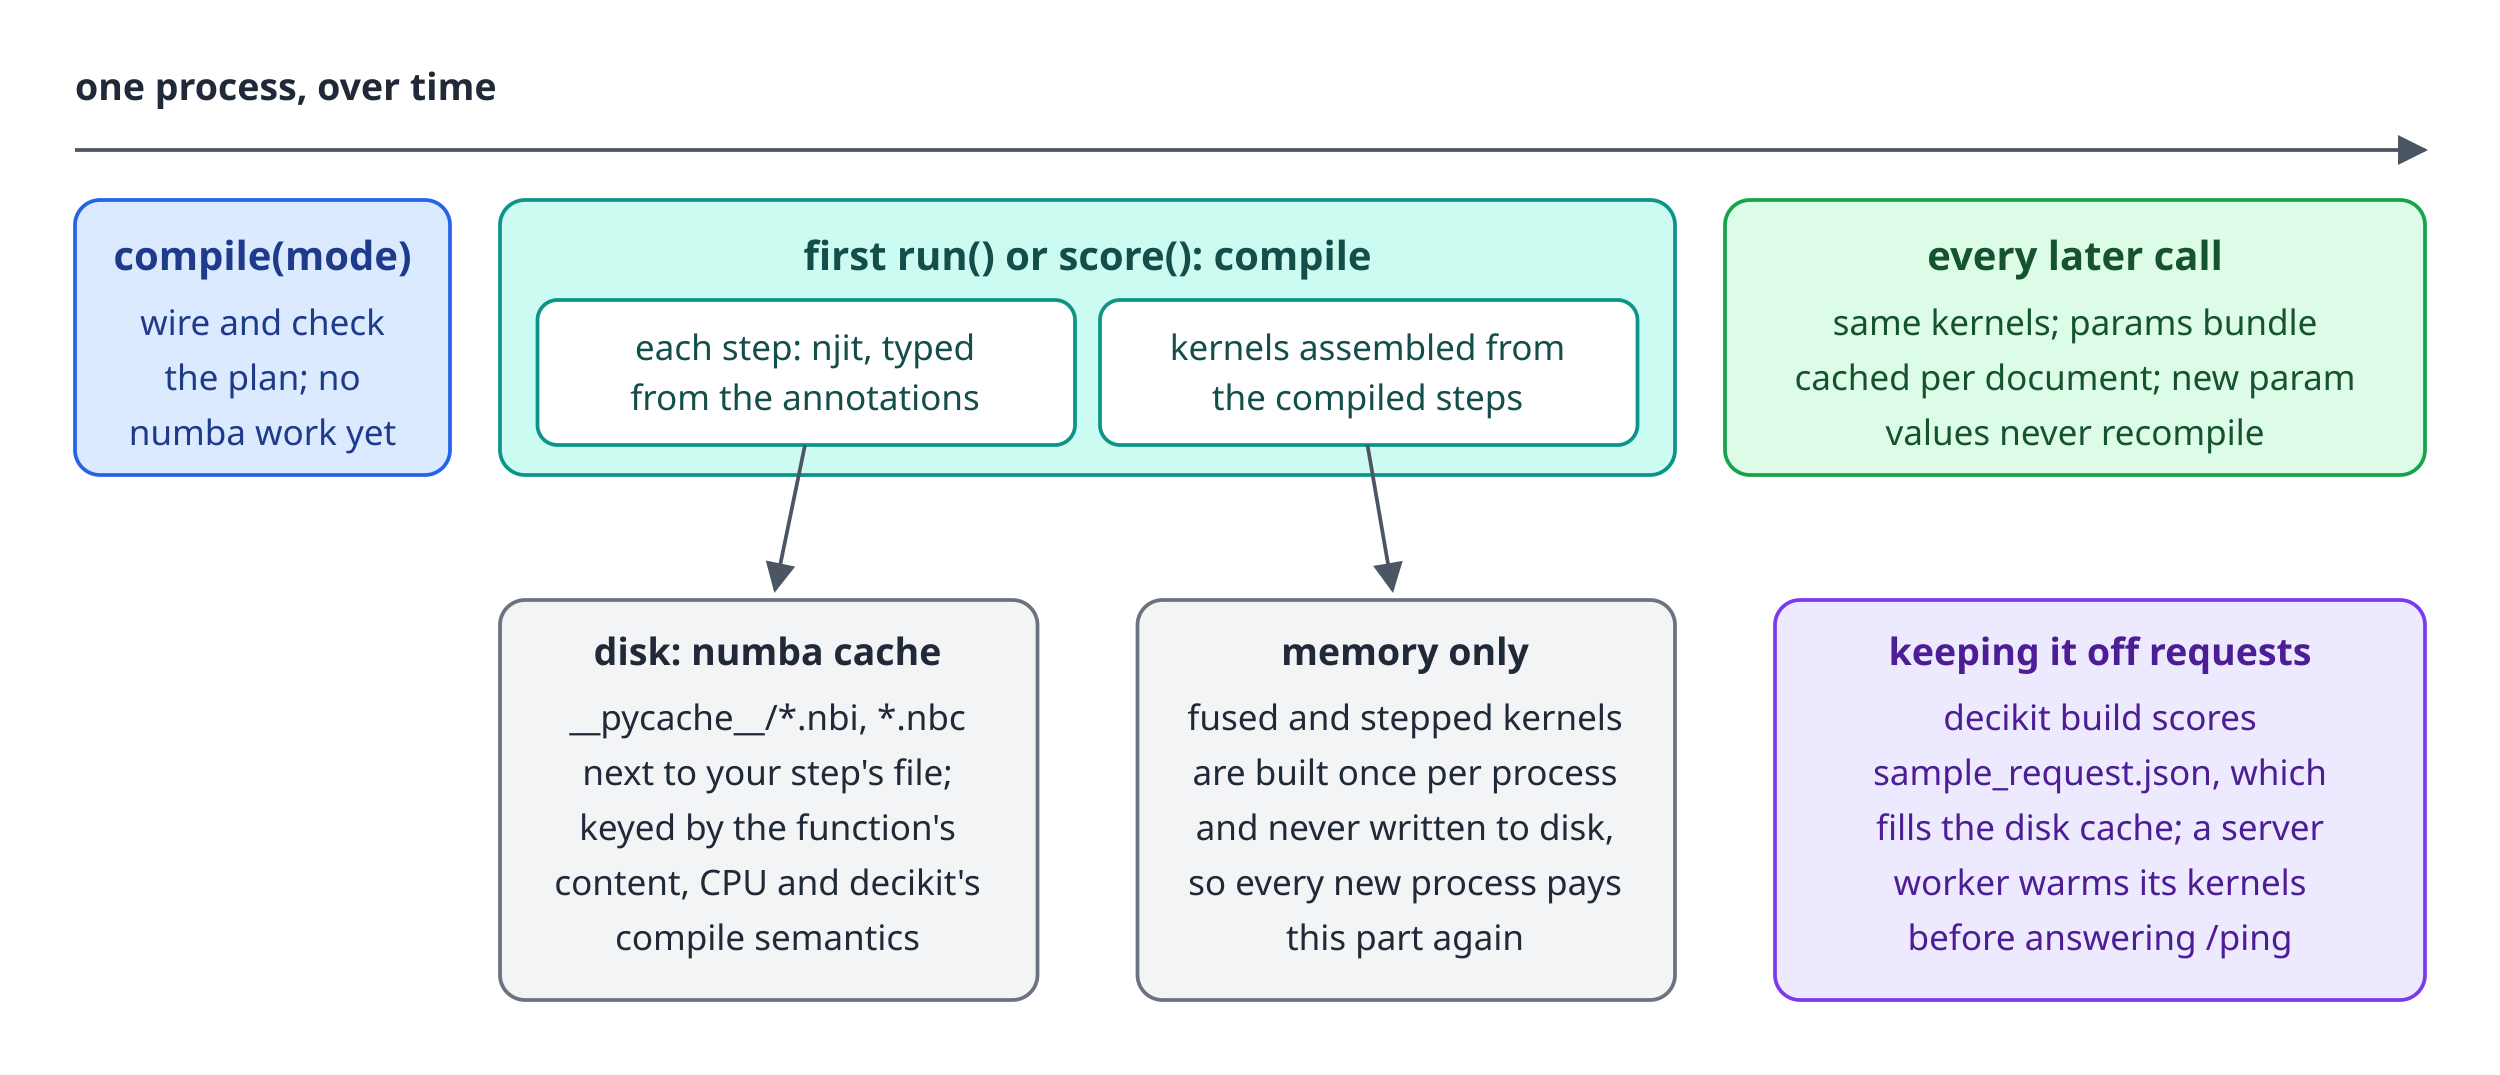
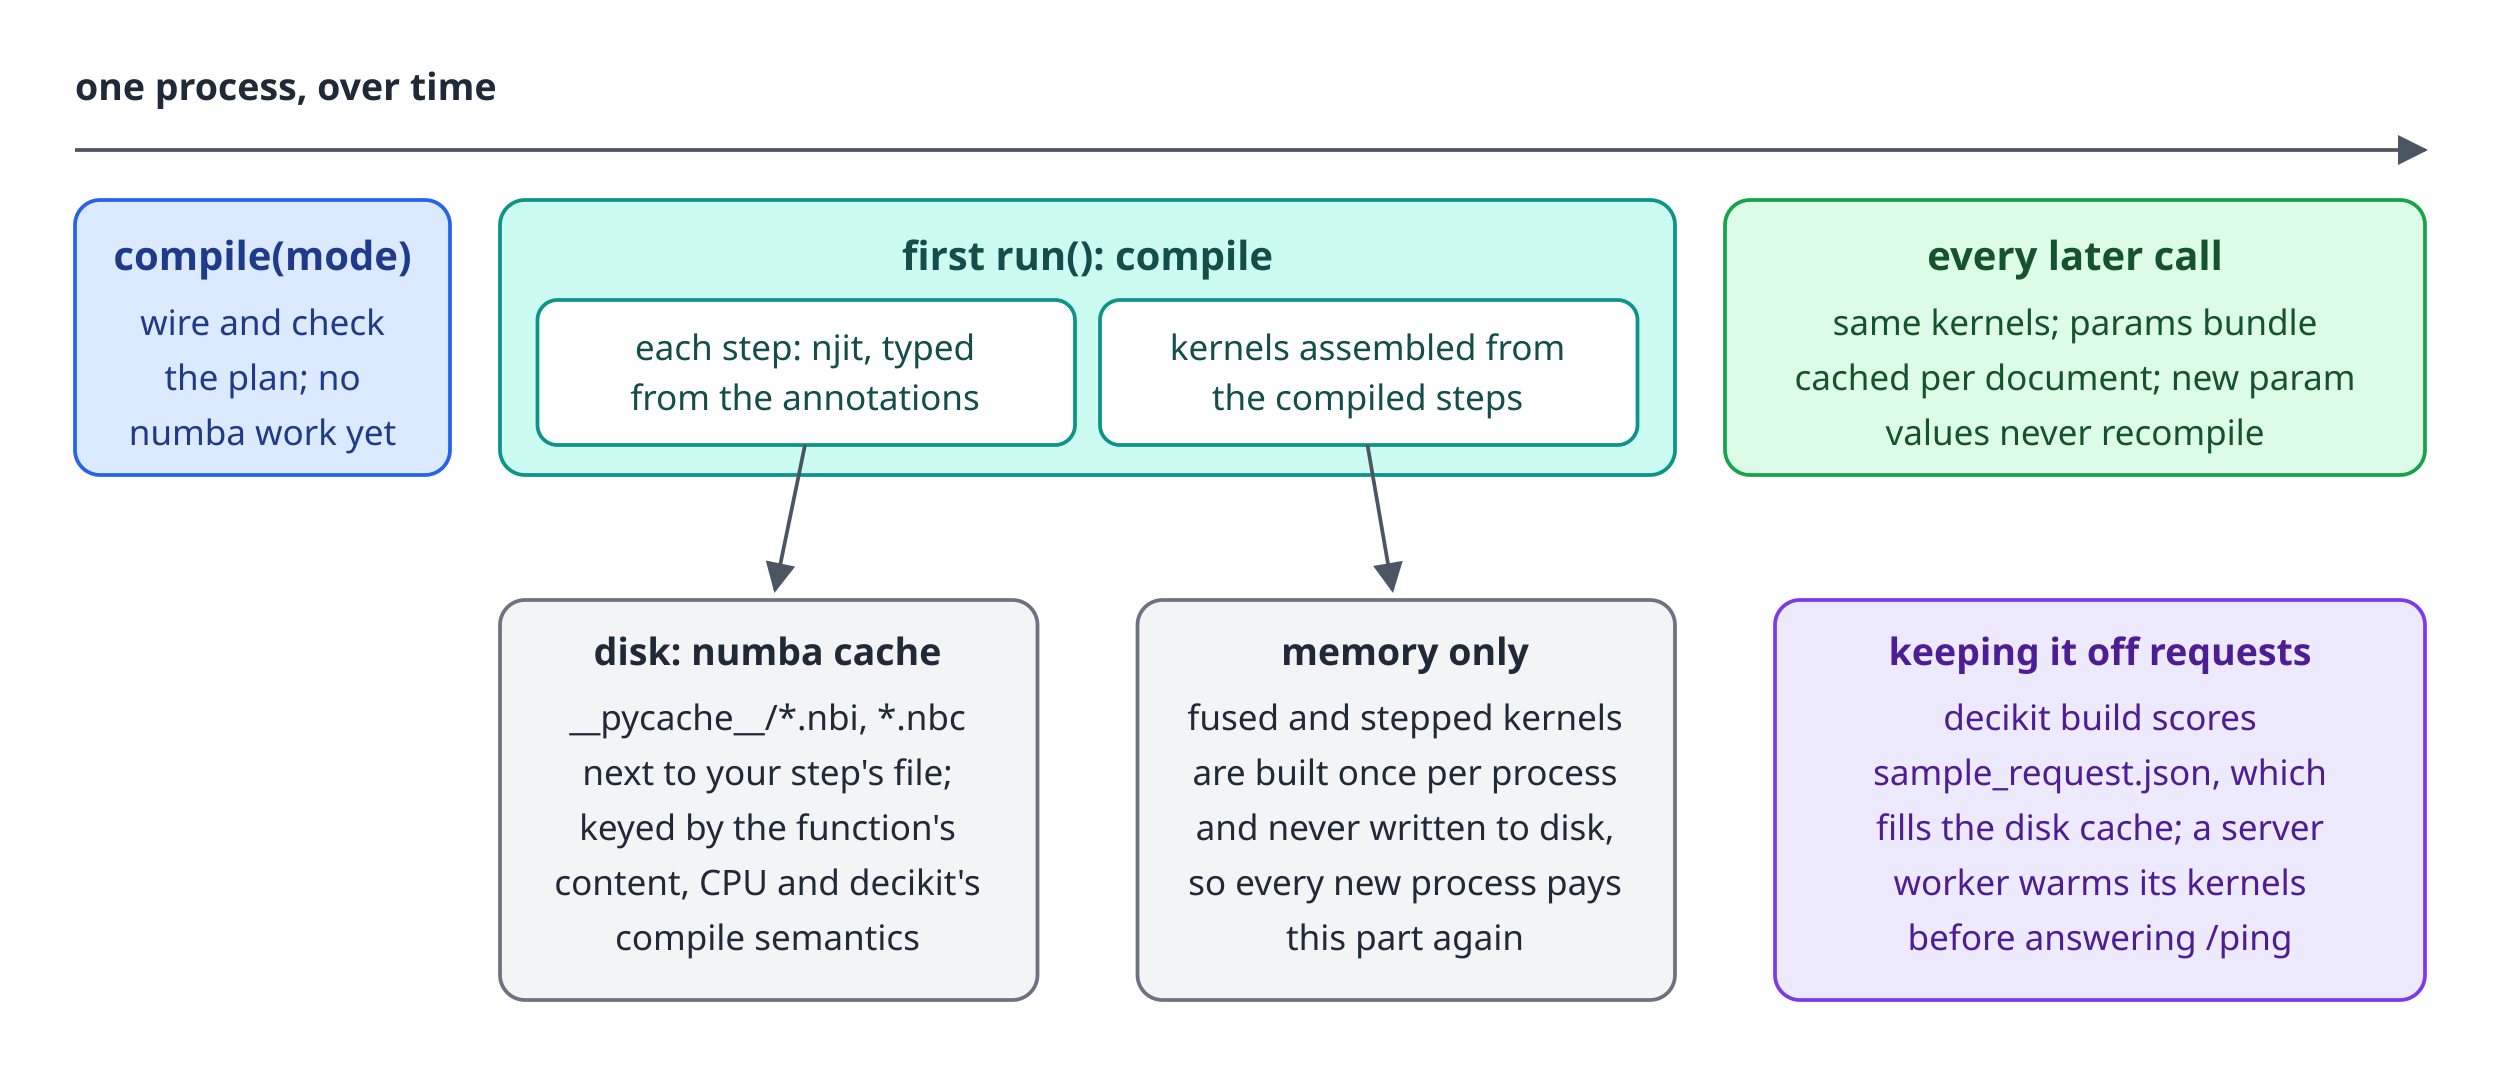
<svg xmlns="http://www.w3.org/2000/svg" viewBox="0 0 1000 430" font-family="system-ui, sans-serif">
  <defs>
    <marker id="arr" viewBox="0 0 10 10" refX="9" refY="5" markerWidth="8" markerHeight="8" orient="auto-start-reverse">
      <path d="M0,0 L10,5 L0,10 z" fill="#4b5563" />
    </marker>
  </defs>
  <rect x="0" y="0" width="1000" height="430" fill="#ffffff" />
  <line x1="30" y1="60" x2="970" y2="60" stroke="#4b5563" stroke-width="1.5" marker-end="url(#arr)" />
  <text x="30" y="40" font-size="15" font-weight="600" fill="#1f2937">one process, over time</text>
  <rect x="30" y="80" width="150" height="110" rx="10" fill="#dbeafe" stroke="#2563eb" stroke-width="1.5" />
  <text x="105" y="108" text-anchor="middle" font-size="16" font-weight="600" fill="#1e3a8a">compile(mode)</text>
  <text x="105" y="134" text-anchor="middle" font-size="14" fill="#1e3a8a">wire and check</text>
  <text x="105" y="156" text-anchor="middle" font-size="14" fill="#1e3a8a">the plan; no</text>
  <text x="105" y="178" text-anchor="middle" font-size="14" fill="#1e3a8a">numba work yet</text>
  <rect x="200" y="80" width="470" height="110" rx="10" fill="#ccfbf1" stroke="#0d9488" stroke-width="1.5" />
-   <text x="435" y="108" text-anchor="middle" font-size="16" font-weight="600" fill="#134e4a">first run() or score(): compile</text>
+   <text x="435" y="108" text-anchor="middle" font-size="16" font-weight="600" fill="#134e4a">first run(): compile</text>
  <rect x="215" y="120" width="215" height="58" rx="8" fill="#ffffff" stroke="#0d9488" stroke-width="1.5" />
  <text x="322" y="144" text-anchor="middle" font-size="14" fill="#134e4a">each step: njit, typed</text>
  <text x="322" y="164" text-anchor="middle" font-size="14" fill="#134e4a">from the annotations</text>
  <rect x="440" y="120" width="215" height="58" rx="8" fill="#ffffff" stroke="#0d9488" stroke-width="1.5" />
  <text x="547" y="144" text-anchor="middle" font-size="14" fill="#134e4a">kernels assembled from</text>
  <text x="547" y="164" text-anchor="middle" font-size="14" fill="#134e4a">the compiled steps</text>
  <rect x="690" y="80" width="280" height="110" rx="10" fill="#dcfce7" stroke="#16a34a" stroke-width="1.5" />
  <text x="830" y="108" text-anchor="middle" font-size="16" font-weight="600" fill="#14532d">every later call</text>
  <text x="830" y="134" text-anchor="middle" font-size="14" fill="#14532d">same kernels; params bundle</text>
  <text x="830" y="156" text-anchor="middle" font-size="14" fill="#14532d">cached per document; new param</text>
  <text x="830" y="178" text-anchor="middle" font-size="14" fill="#14532d">values never recompile</text>
  <rect x="200" y="240" width="215" height="160" rx="10" fill="#f3f4f6" stroke="#6b7280" stroke-width="1.5" />
  <text x="307" y="266" text-anchor="middle" font-size="15" font-weight="600" fill="#1f2937">disk: numba cache</text>
  <text x="307" y="292" text-anchor="middle" font-size="14" fill="#1f2937">__pycache__/*.nbi, *.nbc</text>
  <text x="307" y="314" text-anchor="middle" font-size="14" fill="#1f2937">next to your step's file;</text>
  <text x="307" y="336" text-anchor="middle" font-size="14" fill="#1f2937">keyed by the function's</text>
  <text x="307" y="358" text-anchor="middle" font-size="14" fill="#1f2937">content, CPU and decikit's</text>
  <text x="307" y="380" text-anchor="middle" font-size="14" fill="#1f2937">compile semantics</text>
  <line x1="322" y1="178" x2="310" y2="236" stroke="#4b5563" stroke-width="1.5" marker-end="url(#arr)" />
  <rect x="455" y="240" width="215" height="160" rx="10" fill="#f3f4f6" stroke="#6b7280" stroke-width="1.5" />
  <text x="562" y="266" text-anchor="middle" font-size="15" font-weight="600" fill="#1f2937">memory only</text>
  <text x="562" y="292" text-anchor="middle" font-size="14" fill="#1f2937">fused and stepped kernels</text>
  <text x="562" y="314" text-anchor="middle" font-size="14" fill="#1f2937">are built once per process</text>
  <text x="562" y="336" text-anchor="middle" font-size="14" fill="#1f2937">and never written to disk,</text>
  <text x="562" y="358" text-anchor="middle" font-size="14" fill="#1f2937">so every new process pays</text>
  <text x="562" y="380" text-anchor="middle" font-size="14" fill="#1f2937">this part again</text>
  <line x1="547" y1="178" x2="557" y2="236" stroke="#4b5563" stroke-width="1.5" marker-end="url(#arr)" />
  <rect x="710" y="240" width="260" height="160" rx="10" fill="#ede9fe" stroke="#7c3aed" stroke-width="1.5" />
  <text x="840" y="266" text-anchor="middle" font-size="15" font-weight="600" fill="#4c1d95">keeping it off requests</text>
  <text x="840" y="292" text-anchor="middle" font-size="14" fill="#4c1d95">decikit build scores</text>
  <text x="840" y="314" text-anchor="middle" font-size="14" fill="#4c1d95">sample_request.json, which</text>
  <text x="840" y="336" text-anchor="middle" font-size="14" fill="#4c1d95">fills the disk cache; a server</text>
  <text x="840" y="358" text-anchor="middle" font-size="14" fill="#4c1d95">worker warms its kernels</text>
  <text x="840" y="380" text-anchor="middle" font-size="14" fill="#4c1d95">before answering /ping</text>
</svg>
